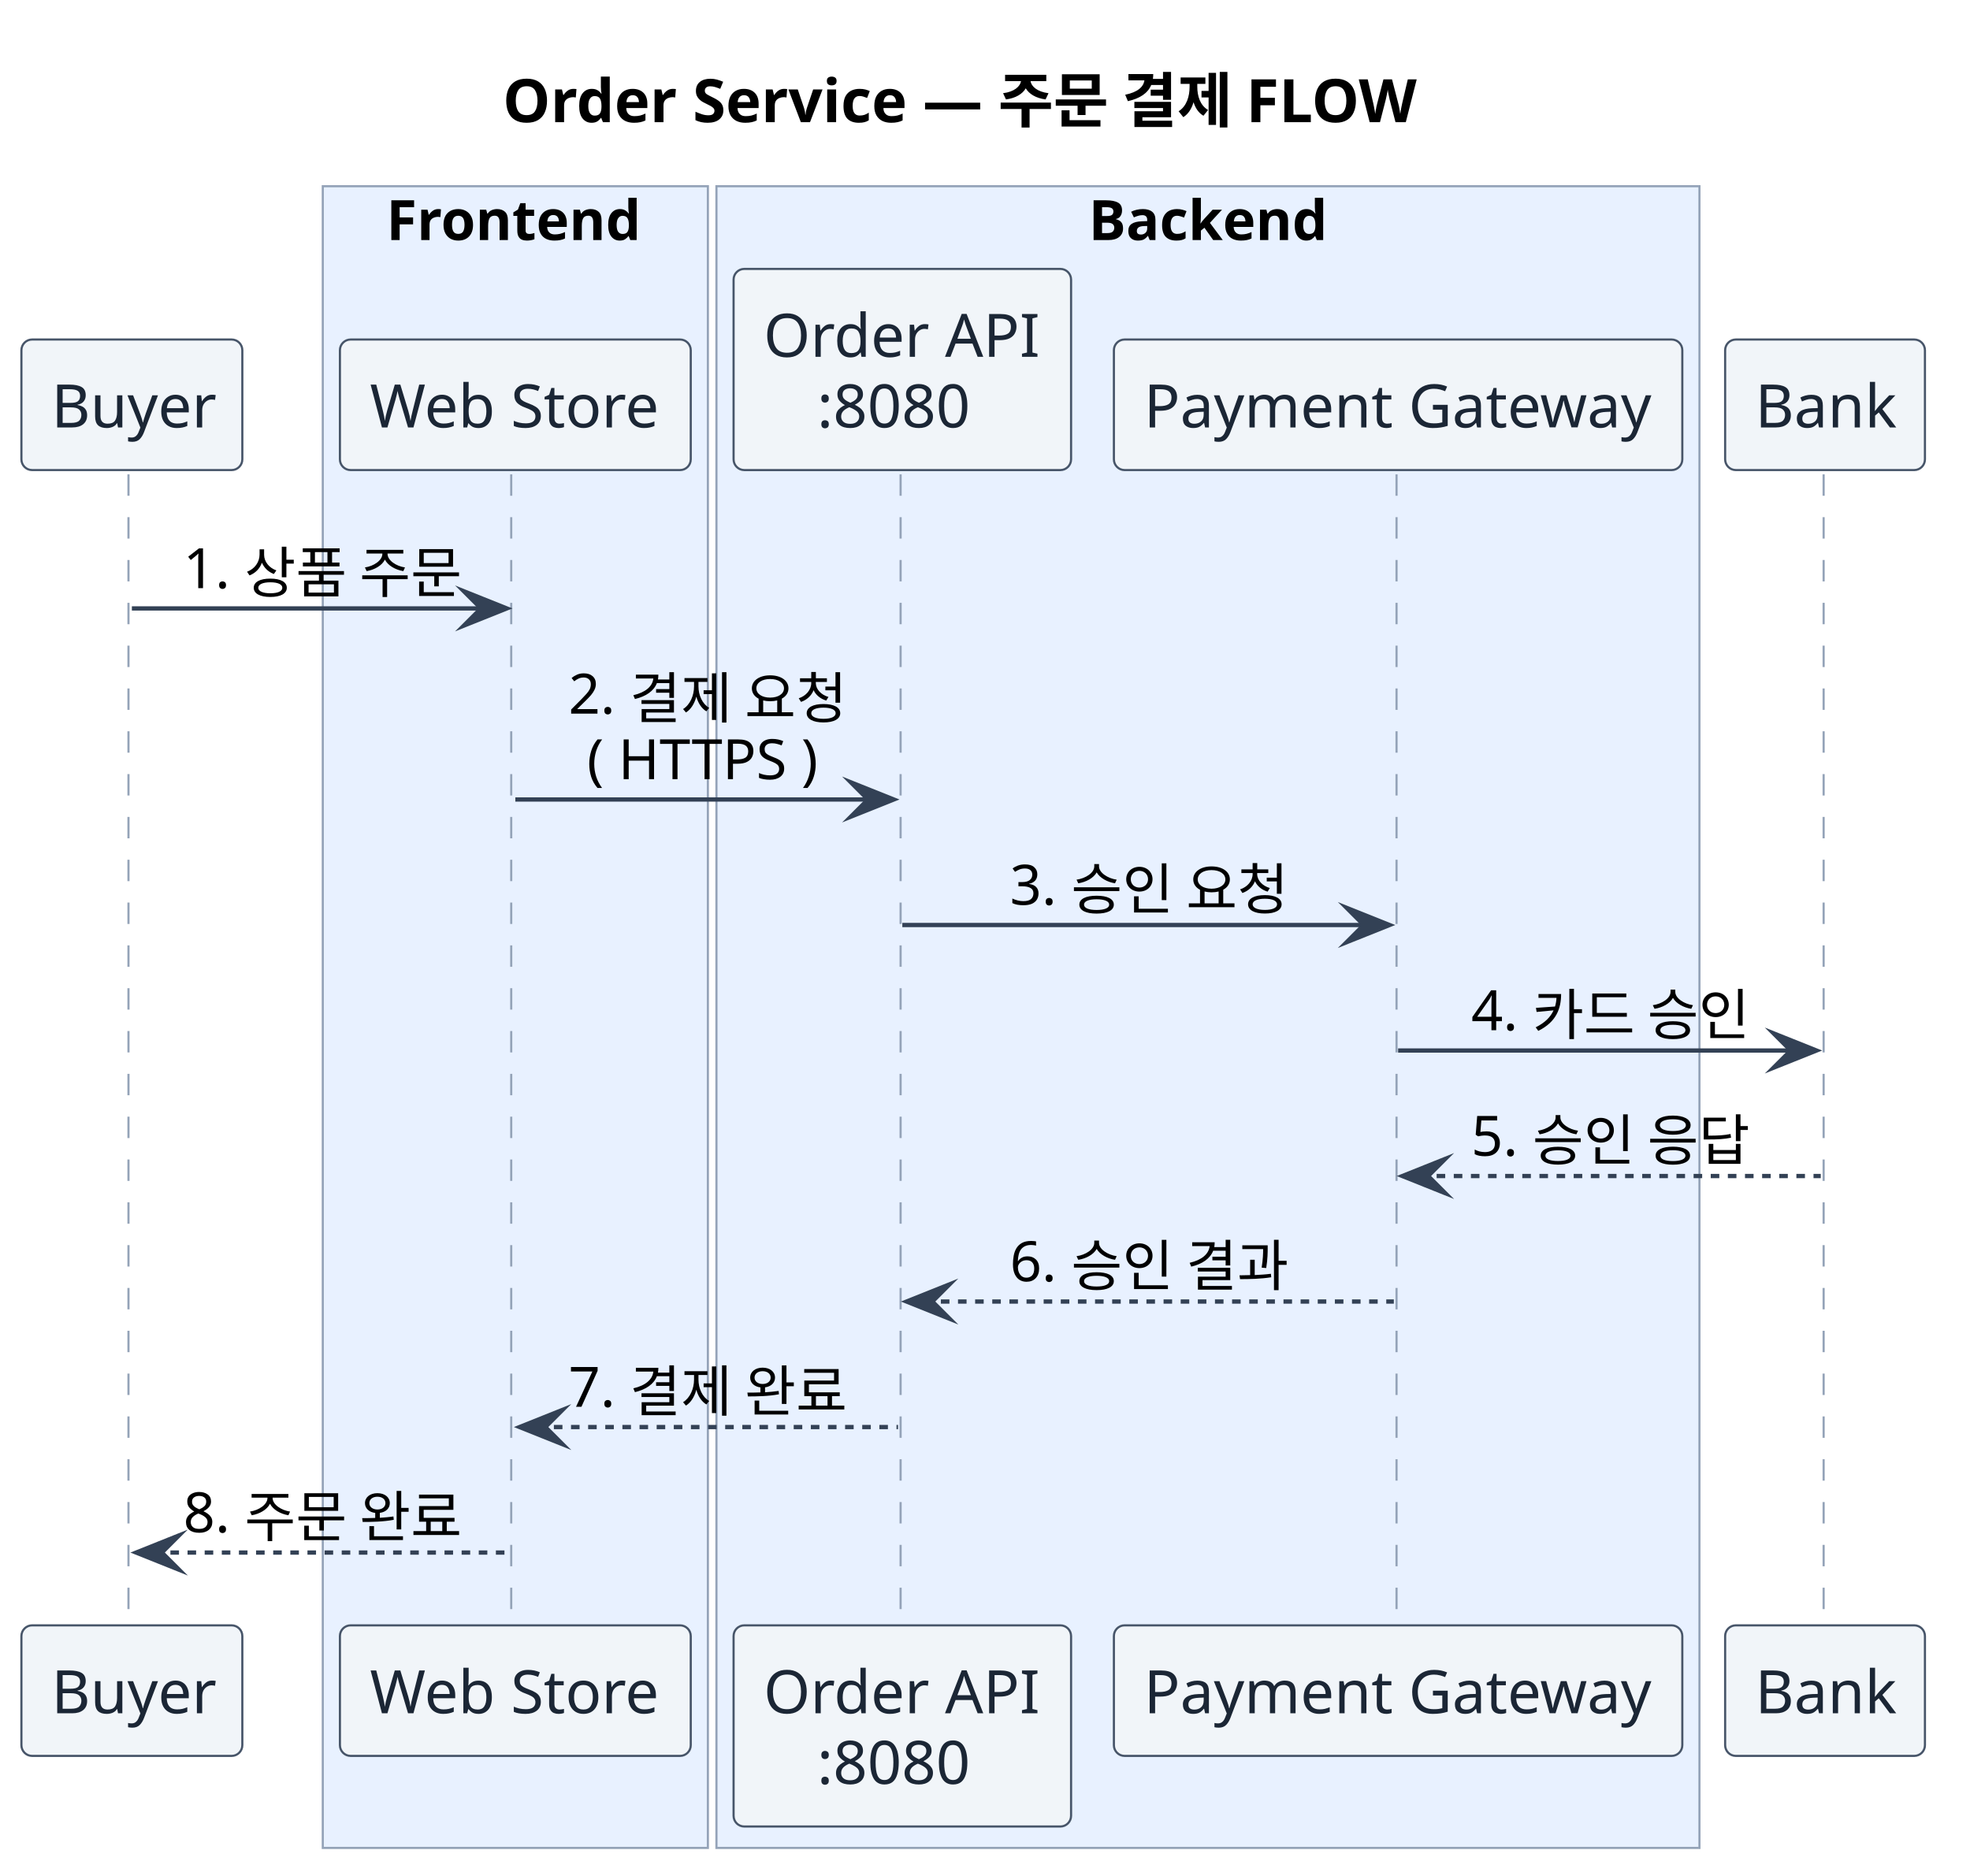
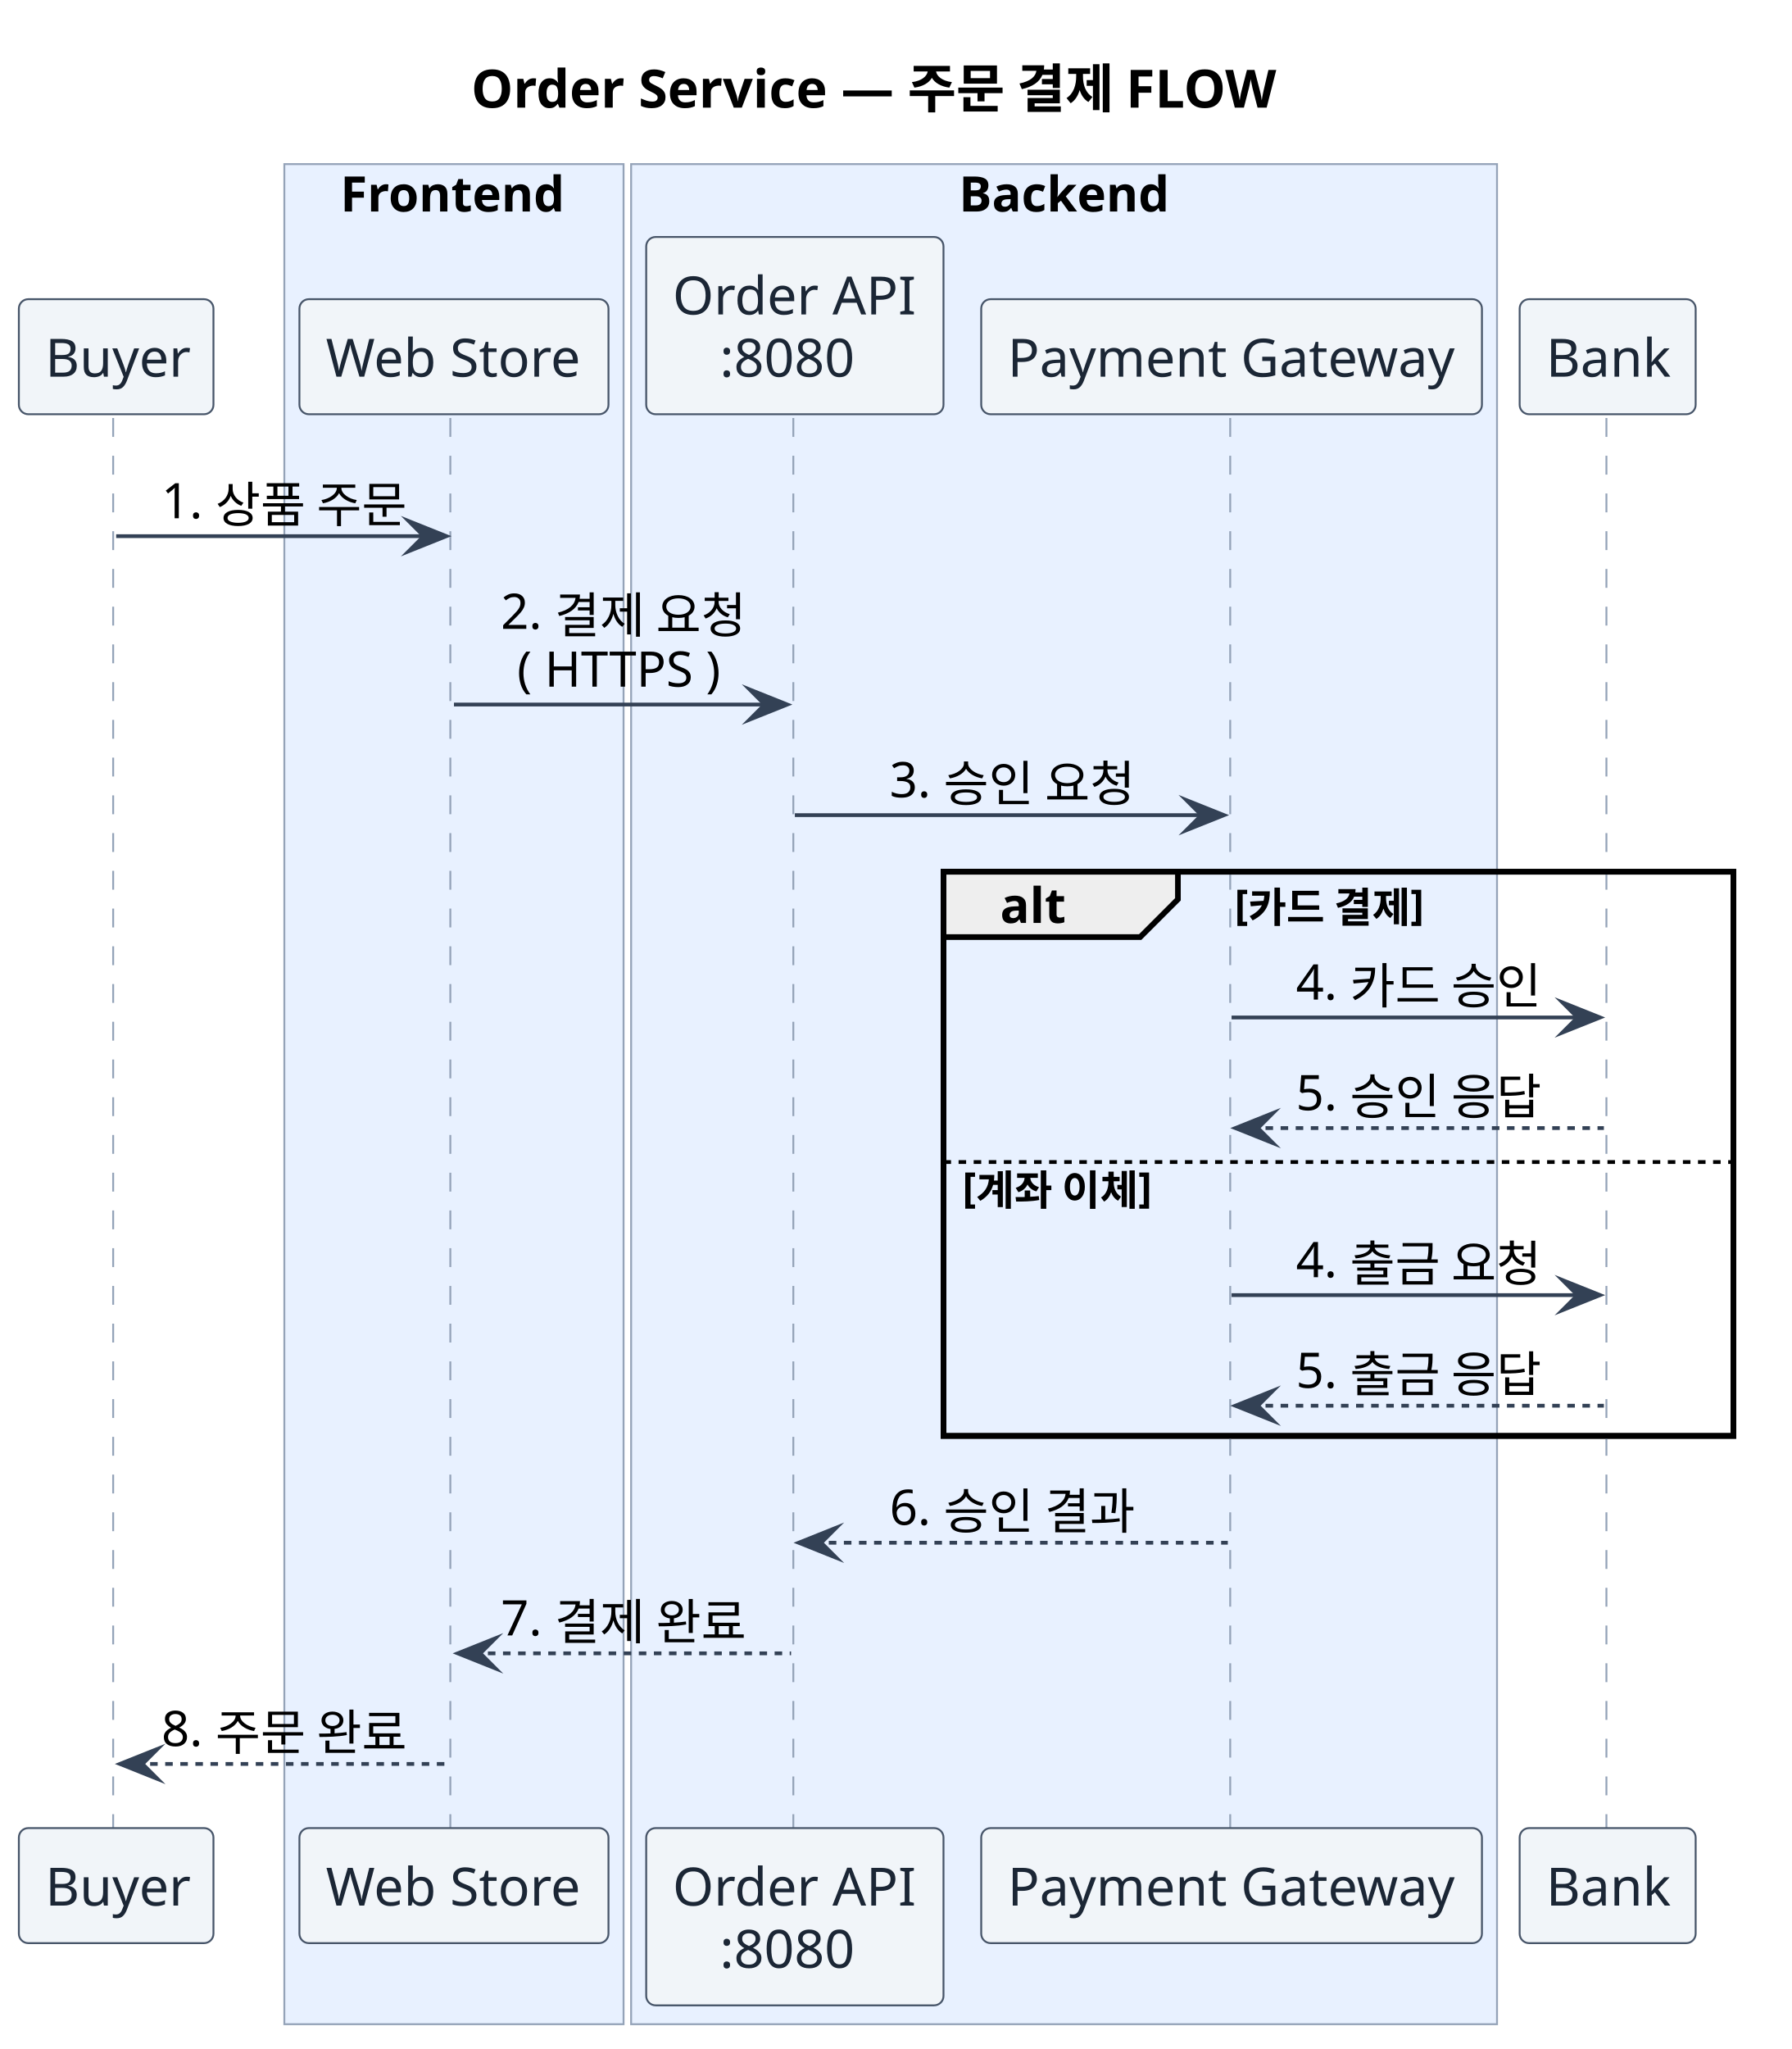
- <svg xmlns="http://www.w3.org/2000/svg" contentStyleType="text/css" data-diagram-type="SEQUENCE" height="438px" preserveAspectRatio="none" style="width:460px;height:438px;background:#FFFFFF;" version="1.1" viewBox="0 0 460 438" width="460px" zoomAndPan="magnify">
+ <svg xmlns="http://www.w3.org/2000/svg" contentStyleType="text/css" data-diagram-type="SEQUENCE" height="543px" preserveAspectRatio="none" style="width:475px;height:543px;background:#FFFFFF;" version="1.1" viewBox="0 0 475 543" width="475px" zoomAndPan="magnify">
  <defs />
  <g>
    <g class="title" data-source-line="17">
-       <text fill="#000000" font-family="sans-serif" font-size="14" font-weight="700" lengthAdjust="spacing" textLength="218.682" x="117.399" y="28.535">Order Service — 주문 결제 FLOW</text>
+       <text fill="#000000" font-family="sans-serif" font-size="14" font-weight="700" lengthAdjust="spacing" textLength="218.682" x="124.899" y="28.535">Order Service — 주문 결제 FLOW</text>
    </g>
-     <rect fill="#E8F1FF" height="388.059" style="stroke:#94A3B8;stroke-width:0.5;" width="89.922" x="75.371" y="43.488" />
+     <rect fill="#E8F1FF" height="492.945" style="stroke:#94A3B8;stroke-width:0.5;" width="89.922" x="75.371" y="43.488" />
    <text fill="#000000" font-family="sans-serif" font-size="13" font-weight="700" lengthAdjust="spacing" textLength="60.252" x="90.206" y="56.057">Frontend</text>
-     <rect fill="#E8F1FF" height="388.059" style="stroke:#94A3B8;stroke-width:0.5;" width="229.531" x="167.293" y="43.488" />
+     <rect fill="#E8F1FF" height="492.945" style="stroke:#94A3B8;stroke-width:0.5;" width="229.531" x="167.293" y="43.488" />
    <text fill="#000000" font-family="sans-serif" font-size="13" font-weight="700" lengthAdjust="spacing" textLength="55.745" x="254.186" y="56.057">Backend</text>
+     <rect fill="none" height="149.508" style="stroke:#000000;stroke-width:1.5;" width="209.382" x="250.098" y="231.018" />
    <g class="participant-lifeline" data-entity-uid="part1" data-qualified-name="buyer" data-source-line="19" id="part1-lifeline">
      <g>
-         <rect fill="#000000" fill-opacity="0" height="269.795" width="8" x="26.792" y="110.775" />
-         <line style="stroke:#94A3B8;stroke-width:0.5;stroke-dasharray:5,5;" x1="30" x2="30" y1="110.775" y2="380.57" />
+         <rect fill="#000000" fill-opacity="0" height="374.682" width="8" x="26.792" y="110.775" />
+         <line style="stroke:#94A3B8;stroke-width:0.5;stroke-dasharray:5,5;" x1="30" x2="30" y1="110.775" y2="485.457" />
      </g>
    </g>
    <g class="participant-lifeline" data-entity-uid="part2" data-qualified-name="web" data-source-line="21" id="part2-lifeline">
      <g>
-         <rect fill="#000000" fill-opacity="0" height="269.795" width="8" x="116.332" y="110.775" />
-         <line style="stroke:#94A3B8;stroke-width:0.5;stroke-dasharray:5,5;" x1="119.371" x2="119.371" y1="110.775" y2="380.57" />
+         <rect fill="#000000" fill-opacity="0" height="374.682" width="8" x="116.332" y="110.775" />
+         <line style="stroke:#94A3B8;stroke-width:0.5;stroke-dasharray:5,5;" x1="119.371" x2="119.371" y1="110.775" y2="485.457" />
      </g>
    </g>
    <g class="participant-lifeline" data-entity-uid="part3" data-qualified-name="api" data-source-line="24" id="part3-lifeline">
      <g>
-         <rect fill="#000000" fill-opacity="0" height="269.795" width="8" x="206.695" y="110.775" />
-         <line style="stroke:#94A3B8;stroke-width:0.5;stroke-dasharray:5,5;" x1="210.293" x2="210.293" y1="110.775" y2="380.57" />
+         <rect fill="#000000" fill-opacity="0" height="374.682" width="8" x="206.695" y="110.775" />
+         <line style="stroke:#94A3B8;stroke-width:0.5;stroke-dasharray:5,5;" x1="210.293" x2="210.293" y1="110.775" y2="485.457" />
      </g>
    </g>
    <g class="participant-lifeline" data-entity-uid="part4" data-qualified-name="pay" data-source-line="25" id="part4-lifeline">
      <g>
-         <rect fill="#000000" fill-opacity="0" height="269.795" width="8" x="322.461" y="110.775" />
-         <line style="stroke:#94A3B8;stroke-width:0.5;stroke-dasharray:5,5;" x1="326.098" x2="326.098" y1="110.775" y2="380.57" />
+         <rect fill="#000000" fill-opacity="0" height="374.682" width="8" x="322.461" y="110.775" />
+         <line style="stroke:#94A3B8;stroke-width:0.5;stroke-dasharray:5,5;" x1="326.098" x2="326.098" y1="110.775" y2="485.457" />
      </g>
    </g>
    <g class="participant-lifeline" data-entity-uid="part5" data-qualified-name="bank" data-source-line="27" id="part5-lifeline">
      <g>
-         <rect fill="#000000" fill-opacity="0" height="269.795" width="8" x="422.152" y="110.775" />
-         <line style="stroke:#94A3B8;stroke-width:0.5;stroke-dasharray:5,5;" x1="425.824" x2="425.824" y1="110.775" y2="380.57" />
+         <rect fill="#000000" fill-opacity="0" height="374.682" width="8" x="422.152" y="110.775" />
+         <line style="stroke:#94A3B8;stroke-width:0.5;stroke-dasharray:5,5;" x1="425.824" x2="425.824" y1="110.775" y2="485.457" />
      </g>
    </g>
    <g class="participant participant-head" data-entity-uid="part1" data-qualified-name="buyer" data-source-line="19" id="part1-head">
      <rect fill="#F1F5F9" height="30.488" rx="2.5" ry="2.5" style="stroke:#475569;stroke-width:0.5;" width="51.584" x="5" y="79.287" />
      <text fill="#1B2635" font-family="sans-serif" font-size="14" lengthAdjust="spacing" textLength="37.584" x="12" y="99.822">Buyer</text>
    </g>
    <g class="participant participant-tail" data-entity-uid="part1" data-qualified-name="buyer" data-source-line="19" id="part1-tail">
-       <rect fill="#F1F5F9" height="30.488" rx="2.5" ry="2.5" style="stroke:#475569;stroke-width:0.5;" width="51.584" x="5" y="379.57" />
-       <text fill="#1B2635" font-family="sans-serif" font-size="14" lengthAdjust="spacing" textLength="37.584" x="12" y="400.106">Buyer</text>
+       <rect fill="#F1F5F9" height="30.488" rx="2.5" ry="2.5" style="stroke:#475569;stroke-width:0.5;" width="51.584" x="5" y="484.457" />
+       <text fill="#1B2635" font-family="sans-serif" font-size="14" lengthAdjust="spacing" textLength="37.584" x="12" y="504.992">Buyer</text>
    </g>
    <g class="participant participant-head" data-entity-uid="part2" data-qualified-name="web" data-source-line="21" id="part2-head">
      <rect fill="#F1F5F9" height="30.488" rx="2.5" ry="2.5" style="stroke:#475569;stroke-width:0.5;" width="81.922" x="79.371" y="79.287" />
      <text fill="#1B2635" font-family="sans-serif" font-size="14" lengthAdjust="spacing" textLength="67.922" x="86.371" y="99.822">Web Store</text>
    </g>
    <g class="participant participant-tail" data-entity-uid="part2" data-qualified-name="web" data-source-line="21" id="part2-tail">
-       <rect fill="#F1F5F9" height="30.488" rx="2.5" ry="2.5" style="stroke:#475569;stroke-width:0.5;" width="81.922" x="79.371" y="379.57" />
-       <text fill="#1B2635" font-family="sans-serif" font-size="14" lengthAdjust="spacing" textLength="67.922" x="86.371" y="400.106">Web Store</text>
+       <rect fill="#F1F5F9" height="30.488" rx="2.5" ry="2.5" style="stroke:#475569;stroke-width:0.5;" width="81.922" x="79.371" y="484.457" />
+       <text fill="#1B2635" font-family="sans-serif" font-size="14" lengthAdjust="spacing" textLength="67.922" x="86.371" y="504.992">Web Store</text>
    </g>
    <g class="participant participant-head" data-entity-uid="part3" data-qualified-name="api" data-source-line="24" id="part3-head">
      <rect fill="#F1F5F9" height="46.977" rx="2.5" ry="2.5" style="stroke:#475569;stroke-width:0.5;" width="78.805" x="171.293" y="62.799" />
      <text fill="#1B2635" font-family="sans-serif" font-size="14" lengthAdjust="spacing" textLength="64.805" x="178.293" y="83.334">Order API</text>
      <text fill="#1B2635" font-family="sans-serif" font-size="14" lengthAdjust="spacing" textLength="39.84" x="190.775" y="99.822">:8080</text>
    </g>
    <g class="participant participant-tail" data-entity-uid="part3" data-qualified-name="api" data-source-line="24" id="part3-tail">
-       <rect fill="#F1F5F9" height="46.977" rx="2.5" ry="2.5" style="stroke:#475569;stroke-width:0.5;" width="78.805" x="171.293" y="379.57" />
-       <text fill="#1B2635" font-family="sans-serif" font-size="14" lengthAdjust="spacing" textLength="64.805" x="178.293" y="400.106">Order API</text>
-       <text fill="#1B2635" font-family="sans-serif" font-size="14" lengthAdjust="spacing" textLength="39.84" x="190.775" y="416.594">:8080</text>
+       <rect fill="#F1F5F9" height="46.977" rx="2.5" ry="2.5" style="stroke:#475569;stroke-width:0.5;" width="78.805" x="171.293" y="484.457" />
+       <text fill="#1B2635" font-family="sans-serif" font-size="14" lengthAdjust="spacing" textLength="64.805" x="178.293" y="504.992">Order API</text>
+       <text fill="#1B2635" font-family="sans-serif" font-size="14" lengthAdjust="spacing" textLength="39.84" x="190.775" y="521.481">:8080</text>
    </g>
    <g class="participant participant-head" data-entity-uid="part4" data-qualified-name="pay" data-source-line="25" id="part4-head">
      <rect fill="#F1F5F9" height="30.488" rx="2.5" ry="2.5" style="stroke:#475569;stroke-width:0.5;" width="132.727" x="260.098" y="79.287" />
      <text fill="#1B2635" font-family="sans-serif" font-size="14" lengthAdjust="spacing" textLength="118.727" x="267.098" y="99.822">Payment Gateway</text>
    </g>
    <g class="participant participant-tail" data-entity-uid="part4" data-qualified-name="pay" data-source-line="25" id="part4-tail">
-       <rect fill="#F1F5F9" height="30.488" rx="2.5" ry="2.5" style="stroke:#475569;stroke-width:0.5;" width="132.727" x="260.098" y="379.57" />
-       <text fill="#1B2635" font-family="sans-serif" font-size="14" lengthAdjust="spacing" textLength="118.727" x="267.098" y="400.106">Payment Gateway</text>
+       <rect fill="#F1F5F9" height="30.488" rx="2.5" ry="2.5" style="stroke:#475569;stroke-width:0.5;" width="132.727" x="260.098" y="484.457" />
+       <text fill="#1B2635" font-family="sans-serif" font-size="14" lengthAdjust="spacing" textLength="118.727" x="267.098" y="504.992">Payment Gateway</text>
    </g>
    <g class="participant participant-head" data-entity-uid="part5" data-qualified-name="bank" data-source-line="27" id="part5-head">
      <rect fill="#F1F5F9" height="30.488" rx="2.5" ry="2.5" style="stroke:#475569;stroke-width:0.5;" width="46.655" x="402.824" y="79.287" />
      <text fill="#1B2635" font-family="sans-serif" font-size="14" lengthAdjust="spacing" textLength="32.655" x="409.824" y="99.822">Bank</text>
    </g>
    <g class="participant participant-tail" data-entity-uid="part5" data-qualified-name="bank" data-source-line="27" id="part5-tail">
-       <rect fill="#F1F5F9" height="30.488" rx="2.5" ry="2.5" style="stroke:#475569;stroke-width:0.5;" width="46.655" x="402.824" y="379.57" />
-       <text fill="#1B2635" font-family="sans-serif" font-size="14" lengthAdjust="spacing" textLength="32.655" x="409.824" y="400.106">Bank</text>
+       <rect fill="#F1F5F9" height="30.488" rx="2.5" ry="2.5" style="stroke:#475569;stroke-width:0.5;" width="46.655" x="402.824" y="484.457" />
+       <text fill="#1B2635" font-family="sans-serif" font-size="14" lengthAdjust="spacing" textLength="32.655" x="409.824" y="504.992">Bank</text>
    </g>
    <g class="message" data-entity-1="part1" data-entity-2="part2" data-source-line="29" id="msg1">
      <polygon fill="#334155" points="108.332,138.086,118.332,142.086,108.332,146.086,112.332,142.086" style="stroke:#334155;stroke-width:1;stroke-linejoin:miter;stroke-miterlimit:10;" />
      <line style="stroke:#334155;stroke-width:1;" x1="30.792" x2="114.332" y1="142.086" y2="142.086" />
      <text fill="#000000" font-family="sans-serif" font-size="13" lengthAdjust="spacing" textLength="65.54" x="42.792" y="137.344">1. 상품 주문</text>
    </g>
    <g class="message" data-entity-1="part2" data-entity-2="part3" data-source-line="30" id="msg2">
      <polygon fill="#334155" points="198.695,182.707,208.695,186.707,198.695,190.707,202.695,186.707" style="stroke:#334155;stroke-width:1;stroke-linejoin:miter;stroke-miterlimit:10;" />
      <line style="stroke:#334155;stroke-width:1;" x1="120.332" x2="204.695" y1="186.707" y2="186.707" />
      <text fill="#000000" font-family="sans-serif" font-size="13" lengthAdjust="spacing" textLength="65.54" x="132.744" y="166.654">2. 결제 요청</text>
      <text fill="#000000" font-family="sans-serif" font-size="13" lengthAdjust="spacing" textLength="56.862" x="137.083" y="181.965">( HTTPS )</text>
    </g>
    <g class="message" data-entity-1="part3" data-entity-2="part4" data-source-line="31" id="msg3">
      <polygon fill="#334155" points="314.461,212.018,324.461,216.018,314.461,220.018,318.461,216.018" style="stroke:#334155;stroke-width:1;stroke-linejoin:miter;stroke-miterlimit:10;" />
      <line style="stroke:#334155;stroke-width:1;" x1="210.695" x2="320.461" y1="216.018" y2="216.018" />
      <text fill="#000000" font-family="sans-serif" font-size="13" lengthAdjust="spacing" textLength="65.54" x="235.808" y="211.275">3. 승인 요청</text>
    </g>
-     <g class="message" data-entity-1="part4" data-entity-2="part5" data-source-line="32" id="msg4">
-       <polygon fill="#334155" points="414.152,241.328,424.152,245.328,414.152,249.328,418.152,245.328" style="stroke:#334155;stroke-width:1;stroke-linejoin:miter;stroke-miterlimit:10;" />
-       <line style="stroke:#334155;stroke-width:1;" x1="326.461" x2="420.152" y1="245.328" y2="245.328" />
-       <text fill="#000000" font-family="sans-serif" font-size="13" lengthAdjust="spacing" textLength="65.54" x="343.536" y="240.586">4. 카드 승인</text>
+     <path d="M250.098,231.018 L312.236,231.018 L312.236,238.328 L302.236,248.328 L250.098,248.328 L250.098,231.018" fill="#EEEEEE" style="stroke:#000000;stroke-width:1.5;" />
+     <rect fill="none" height="149.508" style="stroke:#000000;stroke-width:1.5;" width="209.382" x="250.098" y="231.018" />
+     <text fill="#000000" font-family="sans-serif" font-size="13" font-weight="700" lengthAdjust="spacing" textLength="17.139" x="265.098" y="244.586">alt</text>
+     <text fill="#000000" font-family="sans-serif" font-size="11" font-weight="700" lengthAdjust="spacing" textLength="49.839" x="327.236" y="243.652">[카드 결제]</text>
+     <g class="message" data-entity-1="part4" data-entity-2="part5" data-source-line="33" id="msg4">
+       <polygon fill="#334155" points="414.152,265.639,424.152,269.639,414.152,273.639,418.152,269.639" style="stroke:#334155;stroke-width:1;stroke-linejoin:miter;stroke-miterlimit:10;" />
+       <line style="stroke:#334155;stroke-width:1;" x1="326.461" x2="420.152" y1="269.639" y2="269.639" />
+       <text fill="#000000" font-family="sans-serif" font-size="13" lengthAdjust="spacing" textLength="65.54" x="343.536" y="264.897">4. 카드 승인</text>
    </g>
-     <g class="message" data-entity-1="part5" data-entity-2="part4" data-source-line="33" id="msg5">
-       <polygon fill="#334155" points="337.461,270.639,327.461,274.639,337.461,278.639,333.461,274.639" style="stroke:#334155;stroke-width:1;stroke-linejoin:miter;stroke-miterlimit:10;" />
-       <line style="stroke:#334155;stroke-width:1;stroke-dasharray:2,2;" x1="331.461" x2="425.152" y1="274.639" y2="274.639" />
-       <text fill="#000000" font-family="sans-serif" font-size="13" lengthAdjust="spacing" textLength="65.54" x="343.536" y="269.897">5. 승인 응답</text>
+     <g class="message" data-entity-1="part5" data-entity-2="part4" data-source-line="34" id="msg5">
+       <polygon fill="#334155" points="337.461,294.949,327.461,298.949,337.461,302.949,333.461,298.949" style="stroke:#334155;stroke-width:1;stroke-linejoin:miter;stroke-miterlimit:10;" />
+       <line style="stroke:#334155;stroke-width:1;stroke-dasharray:2,2;" x1="331.461" x2="425.152" y1="298.949" y2="298.949" />
+       <text fill="#000000" font-family="sans-serif" font-size="13" lengthAdjust="spacing" textLength="65.54" x="343.536" y="294.207">5. 승인 응답</text>
    </g>
-     <g class="message" data-entity-1="part4" data-entity-2="part3" data-source-line="34" id="msg6">
-       <polygon fill="#334155" points="221.695,299.949,211.695,303.949,221.695,307.949,217.695,303.949" style="stroke:#334155;stroke-width:1;stroke-linejoin:miter;stroke-miterlimit:10;" />
-       <line style="stroke:#334155;stroke-width:1;stroke-dasharray:2,2;" x1="215.695" x2="325.461" y1="303.949" y2="303.949" />
-       <text fill="#000000" font-family="sans-serif" font-size="13" lengthAdjust="spacing" textLength="65.54" x="235.808" y="299.207">6. 승인 결과</text>
+     <line style="stroke:#000000;stroke-width:1;stroke-dasharray:2,2;" x1="250.098" x2="459.479" y1="307.949" y2="307.949" />
+     <text fill="#000000" font-family="sans-serif" font-size="11" font-weight="700" lengthAdjust="spacing" textLength="49.839" x="255.098" y="318.584">[계좌 이체]</text>
+     <g class="message" data-entity-1="part4" data-entity-2="part5" data-source-line="36" id="msg6">
+       <polygon fill="#334155" points="414.152,339.215,424.152,343.215,414.152,347.215,418.152,343.215" style="stroke:#334155;stroke-width:1;stroke-linejoin:miter;stroke-miterlimit:10;" />
+       <line style="stroke:#334155;stroke-width:1;" x1="326.461" x2="420.152" y1="343.215" y2="343.215" />
+       <text fill="#000000" font-family="sans-serif" font-size="13" lengthAdjust="spacing" textLength="65.54" x="343.536" y="338.473">4. 출금 요청</text>
    </g>
-     <g class="message" data-entity-1="part3" data-entity-2="part2" data-source-line="35" id="msg7">
-       <polygon fill="#334155" points="131.332,329.26,121.332,333.26,131.332,337.26,127.332,333.26" style="stroke:#334155;stroke-width:1;stroke-linejoin:miter;stroke-miterlimit:10;" />
-       <line style="stroke:#334155;stroke-width:1;stroke-dasharray:2,2;" x1="125.332" x2="209.695" y1="333.26" y2="333.26" />
-       <text fill="#000000" font-family="sans-serif" font-size="13" lengthAdjust="spacing" textLength="65.54" x="132.744" y="328.518">7. 결제 완료</text>
+     <g class="message" data-entity-1="part5" data-entity-2="part4" data-source-line="37" id="msg7">
+       <polygon fill="#334155" points="337.461,368.525,327.461,372.525,337.461,376.525,333.461,372.525" style="stroke:#334155;stroke-width:1;stroke-linejoin:miter;stroke-miterlimit:10;" />
+       <line style="stroke:#334155;stroke-width:1;stroke-dasharray:2,2;" x1="331.461" x2="425.152" y1="372.525" y2="372.525" />
+       <text fill="#000000" font-family="sans-serif" font-size="13" lengthAdjust="spacing" textLength="65.54" x="343.536" y="367.783">5. 출금 응답</text>
    </g>
-     <g class="message" data-entity-1="part2" data-entity-2="part1" data-source-line="36" id="msg8">
-       <polygon fill="#334155" points="41.792,358.57,31.792,362.57,41.792,366.57,37.792,362.57" style="stroke:#334155;stroke-width:1;stroke-linejoin:miter;stroke-miterlimit:10;" />
-       <line style="stroke:#334155;stroke-width:1;stroke-dasharray:2,2;" x1="35.792" x2="119.332" y1="362.57" y2="362.57" />
-       <text fill="#000000" font-family="sans-serif" font-size="13" lengthAdjust="spacing" textLength="65.54" x="42.792" y="357.828">8. 주문 완료</text>
+     <g class="message" data-entity-1="part4" data-entity-2="part3" data-source-line="39" id="msg8">
+       <polygon fill="#334155" points="221.695,404.836,211.695,408.836,221.695,412.836,217.695,408.836" style="stroke:#334155;stroke-width:1;stroke-linejoin:miter;stroke-miterlimit:10;" />
+       <line style="stroke:#334155;stroke-width:1;stroke-dasharray:2,2;" x1="215.695" x2="325.461" y1="408.836" y2="408.836" />
+       <text fill="#000000" font-family="sans-serif" font-size="13" lengthAdjust="spacing" textLength="65.54" x="235.808" y="404.094">6. 승인 결과</text>
+     </g>
+     <g class="message" data-entity-1="part3" data-entity-2="part2" data-source-line="40" id="msg9">
+       <polygon fill="#334155" points="131.332,434.147,121.332,438.147,131.332,442.147,127.332,438.147" style="stroke:#334155;stroke-width:1;stroke-linejoin:miter;stroke-miterlimit:10;" />
+       <line style="stroke:#334155;stroke-width:1;stroke-dasharray:2,2;" x1="125.332" x2="209.695" y1="438.147" y2="438.147" />
+       <text fill="#000000" font-family="sans-serif" font-size="13" lengthAdjust="spacing" textLength="65.54" x="132.744" y="433.404">7. 결제 완료</text>
+     </g>
+     <g class="message" data-entity-1="part2" data-entity-2="part1" data-source-line="41" id="msg10">
+       <polygon fill="#334155" points="41.792,463.457,31.792,467.457,41.792,471.457,37.792,467.457" style="stroke:#334155;stroke-width:1;stroke-linejoin:miter;stroke-miterlimit:10;" />
+       <line style="stroke:#334155;stroke-width:1;stroke-dasharray:2,2;" x1="35.792" x2="119.332" y1="467.457" y2="467.457" />
+       <text fill="#000000" font-family="sans-serif" font-size="13" lengthAdjust="spacing" textLength="65.54" x="42.792" y="462.715">8. 주문 완료</text>
    </g>
  </g>
</svg>
